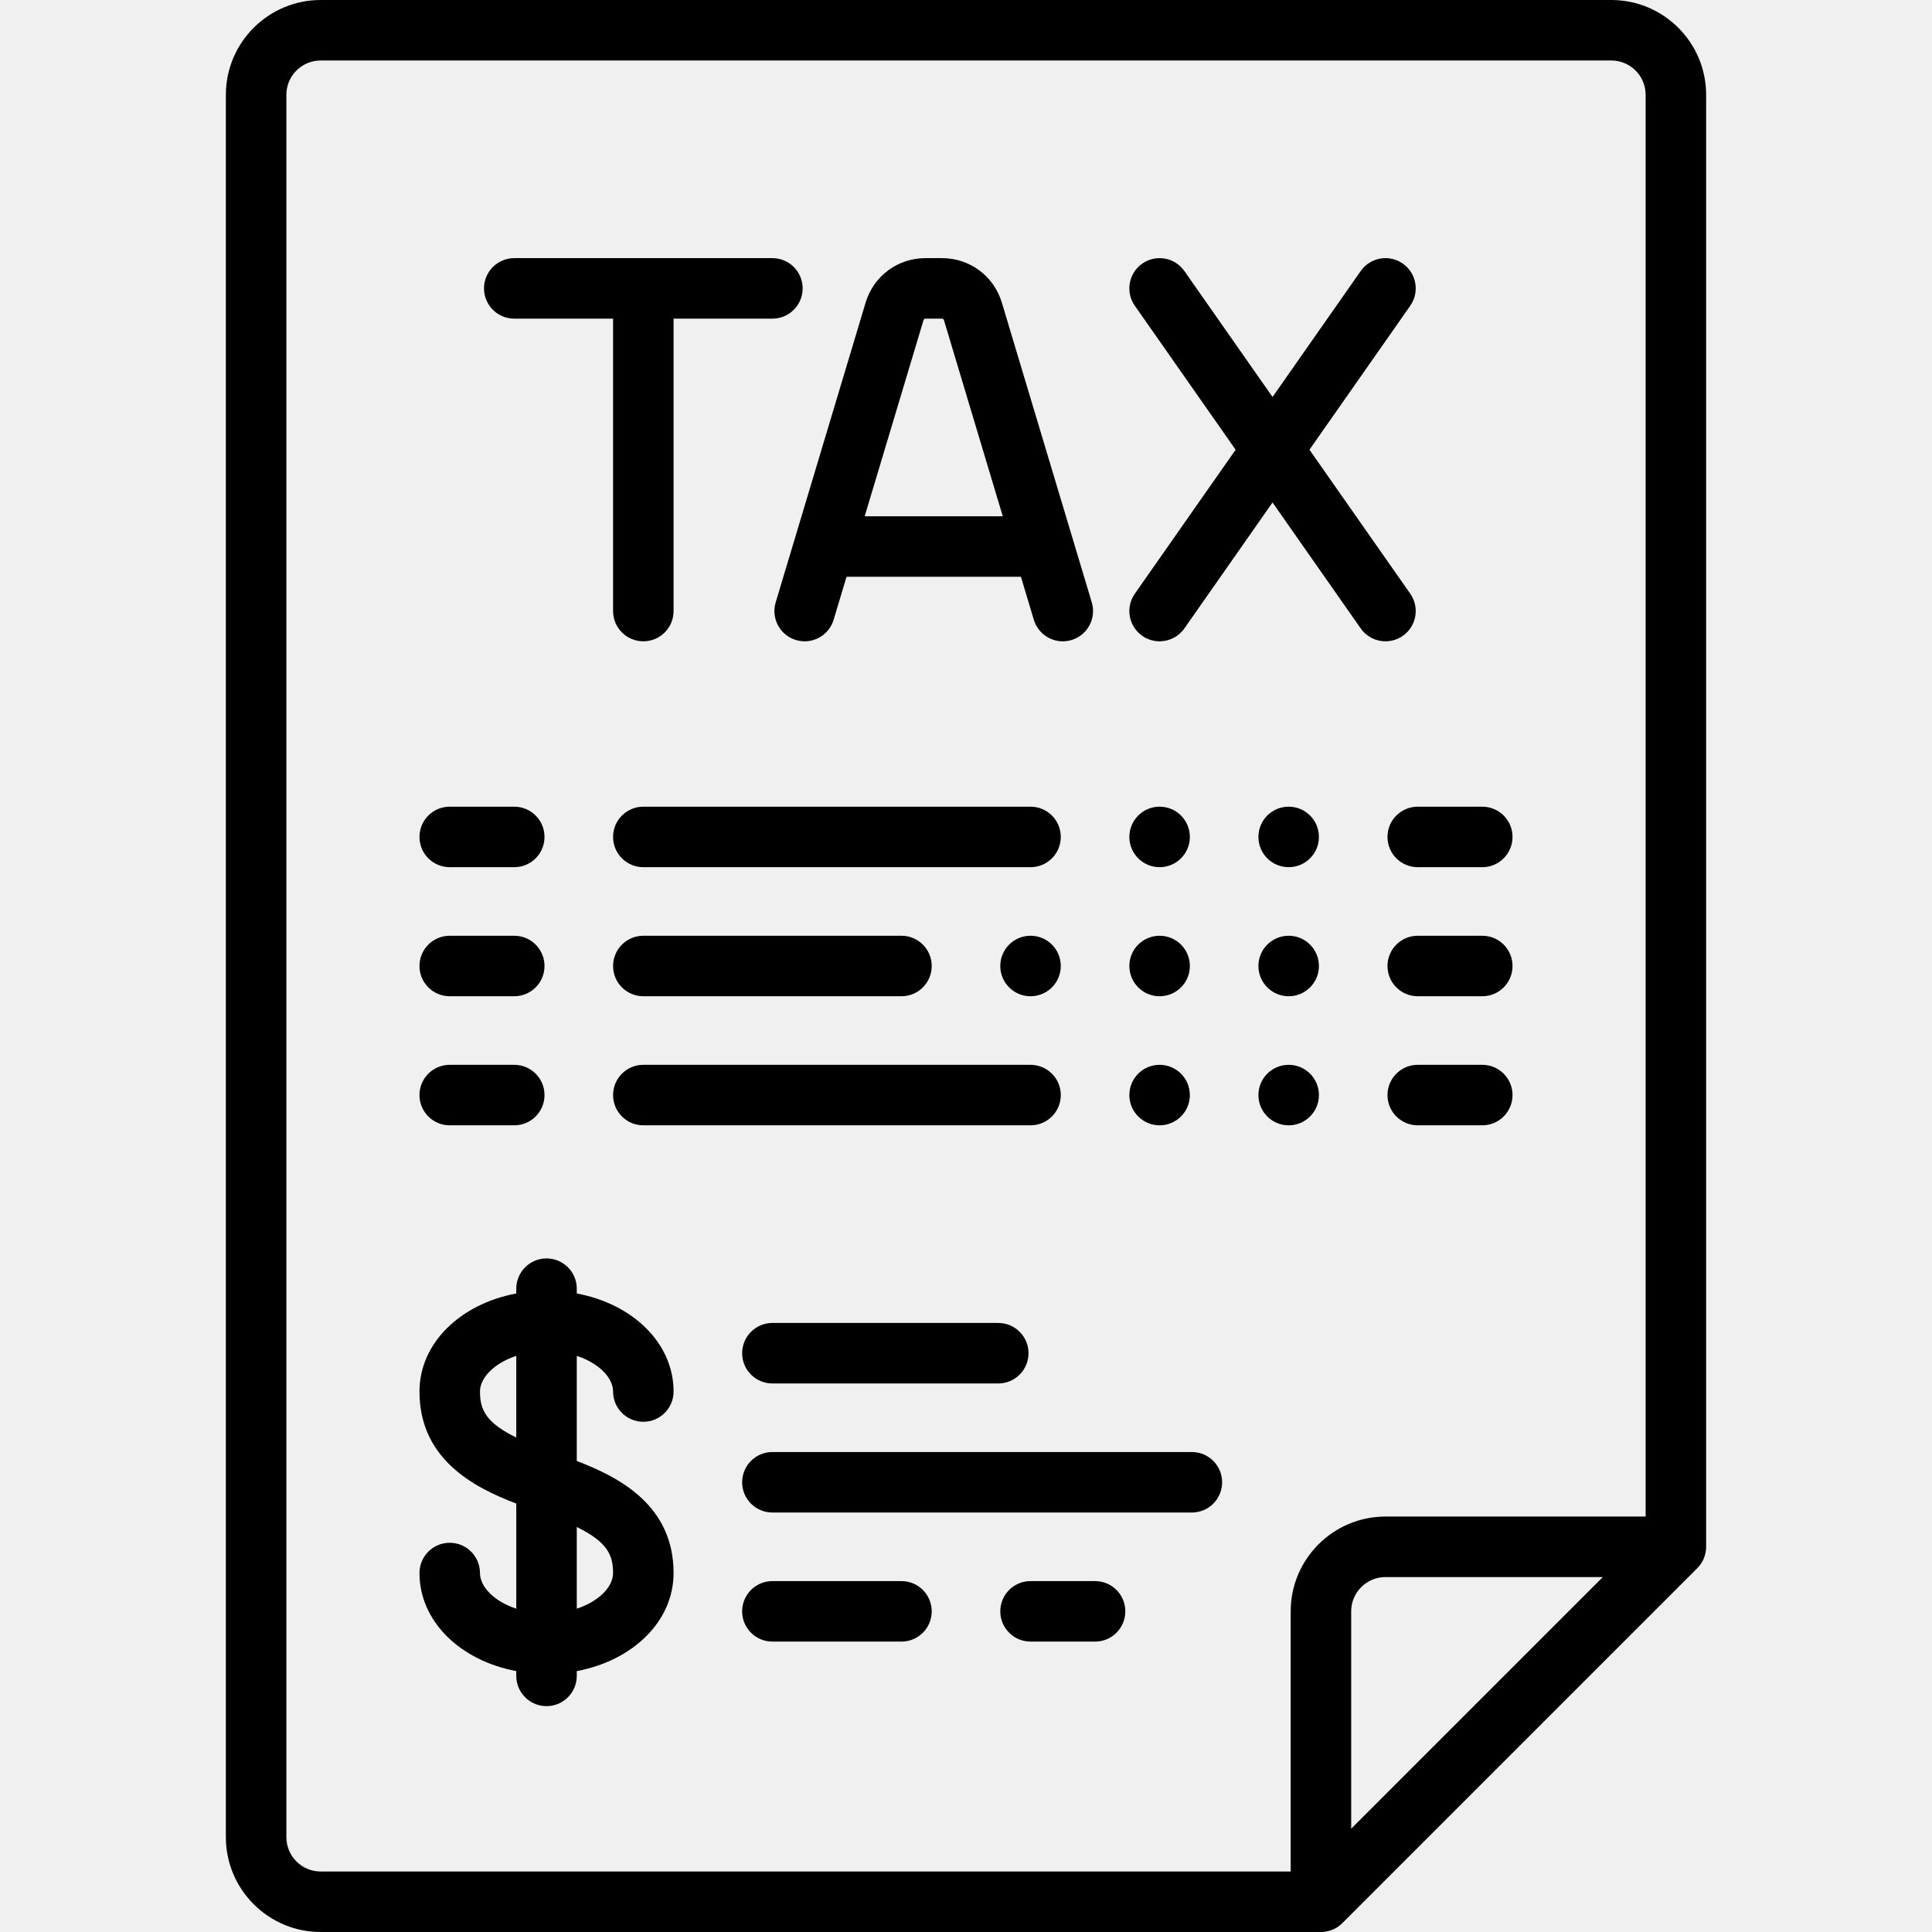
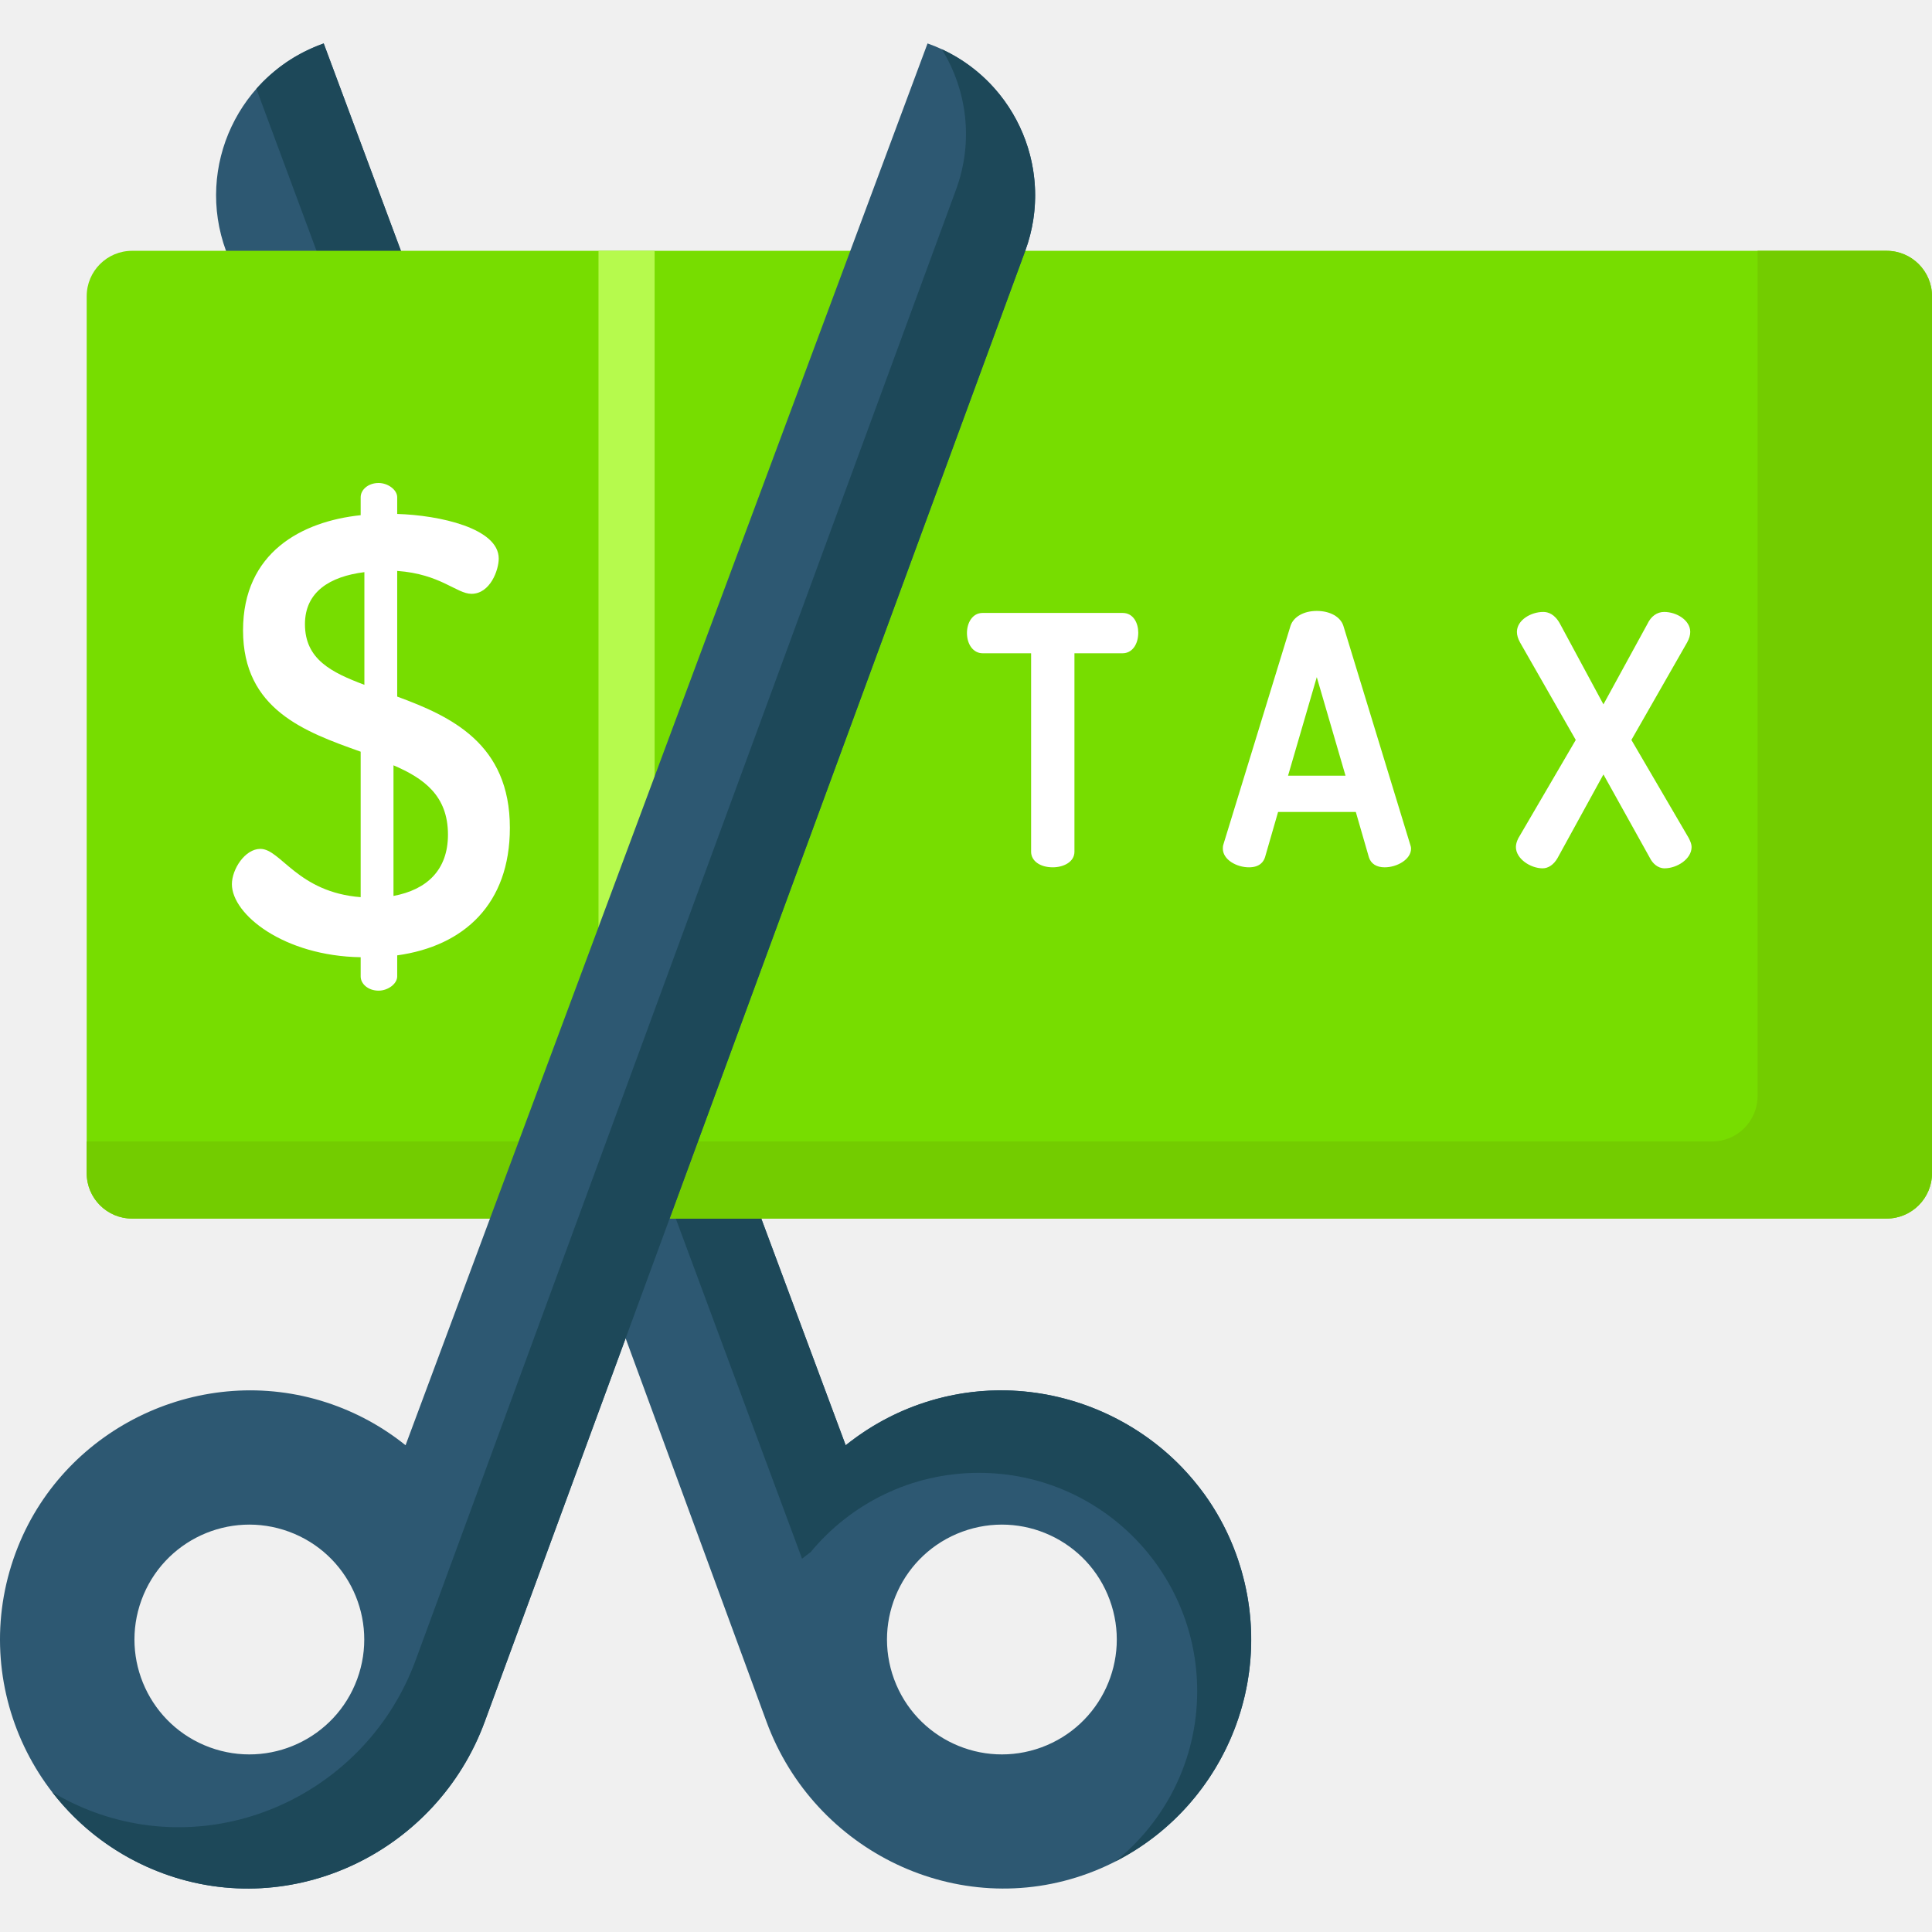
- <svg xmlns="http://www.w3.org/2000/svg" version="1.1" id="Layer_1" x="0px" y="0px" viewBox="0 0 512 512" style="enable-background:new 0 0 512 512;" xml:space="preserve">
+ <svg xmlns="http://www.w3.org/2000/svg" version="1.1" id="Capa_1" x="0px" y="0px" viewBox="0 0 511.999 511.999" style="enable-background:new 0 0 511.999 511.999;" xml:space="preserve">
+   <path style="fill:#2D5872;" d="M85.782,11.511C63.339,19.407,51.689,44.133,59.89,66.467l143.237,389.785  c12.658,34.473,50.863,52.934,85.306,40.194c34.753-12.855,52.263-51.877,38.399-86.539c-12.823-32.059-48.923-48.936-81.754-38.244  c-7.876,2.565-14.902,6.469-20.963,11.342L85.782,11.511L85.782,11.511z M255.018,405.909c15.783-5.795,33.276,2.302,39.071,18.085  c5.795,15.783-2.302,33.276-18.085,39.071c-15.783,5.795-33.276-2.302-39.071-18.085S239.235,411.705,255.018,405.909z" />
+   <path style="fill:#1D4859;" d="M224.115,383.005l-0.001-0.003L85.783,11.511l0,0c-1.057,0.372-2.083,0.793-3.091,1.238l0,0  c-0.563,0.248-1.119,0.506-1.667,0.776c-0.236,0.116-0.471,0.233-0.703,0.354c-0.595,0.307-1.18,0.628-1.756,0.961  c-0.146,0.084-0.295,0.164-0.439,0.25c-0.743,0.441-1.47,0.9-2.179,1.382c-0.012,0.008-0.023,0.016-0.035,0.025  c-0.012,0.008-0.023,0.017-0.035,0.025c-0.673,0.46-1.328,0.939-1.969,1.433c-0.127,0.098-0.251,0.198-0.376,0.297  c-0.563,0.444-1.113,0.9-1.65,1.369c-0.101,0.088-0.203,0.176-0.303,0.265c-1.289,1.149-2.505,2.367-3.636,3.652l0,0l0,0  l144.609,389.537c0.744-0.598,1.503-1.181,2.276-1.749c10.609-12.831,26.648-21.007,44.597-21.007  c31.945,0,57.841,25.896,57.841,57.841c0,18.273-8.482,34.556-21.714,45.156c7.431-3.784,13.891-8.844,19.211-14.804  c0.056-0.063,0.115-0.125,0.171-0.189c0.586-0.661,1.154-1.336,1.711-2.019c0.097-0.119,0.196-0.237,0.293-0.357  c0.525-0.652,1.034-1.315,1.533-1.985c0.118-0.158,0.236-0.316,0.352-0.476c0.475-0.65,0.936-1.308,1.386-1.974  c0.127-0.188,0.253-0.376,0.378-0.566c0.432-0.653,0.852-1.313,1.26-1.979c0.128-0.209,0.253-0.42,0.378-0.631  c0.394-0.66,0.779-1.325,1.149-1.999c0.122-0.223,0.24-0.448,0.36-0.672c0.361-0.673,0.714-1.35,1.051-2.036  c0.111-0.225,0.214-0.453,0.323-0.68c0.332-0.694,0.659-1.391,0.966-2.097c0.091-0.209,0.174-0.422,0.264-0.633  c0.31-0.732,0.616-1.466,0.899-2.209c0.052-0.135,0.097-0.273,0.148-0.409c0.967-2.582,1.775-5.226,2.414-7.918  c0.026-0.109,0.057-0.217,0.083-0.326c0.148-0.637,0.272-1.281,0.401-1.923c0.077-0.384,0.163-0.765,0.233-1.151  c0.105-0.574,0.19-1.153,0.279-1.731c0.071-0.459,0.148-0.917,0.209-1.377c0.073-0.548,0.13-1.099,0.189-1.649  c0.053-0.496,0.109-0.991,0.151-1.488c0.045-0.532,0.077-1.066,0.109-1.6c0.031-0.521,0.062-1.043,0.081-1.566  c0.019-0.52,0.028-1.042,0.034-1.563c0.007-0.54,0.01-1.08,0.003-1.622c-0.006-0.512-0.02-1.024-0.038-1.537  c-0.02-0.555-0.047-1.11-0.081-1.666c-0.031-0.502-0.066-1.005-0.108-1.508c-0.048-0.57-0.107-1.14-0.17-1.71  c-0.055-0.492-0.11-0.984-0.176-1.477c-0.078-0.584-0.17-1.168-0.264-1.752c-0.077-0.479-0.152-0.958-0.241-1.438  c-0.111-0.604-0.24-1.208-0.369-1.811c-0.098-0.459-0.19-0.919-0.298-1.377c-0.15-0.635-0.32-1.267-0.489-1.901  c-0.114-0.427-0.219-0.855-0.342-1.281c-0.203-0.704-0.432-1.406-0.66-2.108c-0.115-0.353-0.217-0.708-0.338-1.061  c-0.362-1.054-0.749-2.104-1.167-3.151c-2.004-5.009-4.576-9.648-7.615-13.869c-0.939-1.304-1.936-2.556-2.961-3.779  c-0.911-1.087-1.846-2.15-2.82-3.171c-0.058-0.061-0.113-0.126-0.171-0.186c-0.713-0.74-1.441-1.463-2.186-2.167  s-1.504-1.39-2.278-2.058c-1.549-1.335-3.156-2.596-4.815-3.779c-2.489-1.775-5.095-3.375-7.796-4.791  c-7.091-3.718-14.841-6.156-22.849-7.146c-0.213-0.026-0.427-0.054-0.64-0.078c-1.949-0.222-3.913-0.363-5.886-0.409  c-3.093-0.073-6.208,0.073-9.324,0.447c-3.116,0.374-6.232,0.978-9.326,1.82c-1.032,0.281-2.061,0.588-3.087,0.922  c-1.969,0.641-3.885,1.366-5.746,2.169c-0.001,0.001-0.003,0.001-0.004,0.002c-0.837,0.361-1.659,0.743-2.474,1.135  c-0.241,0.116-0.479,0.236-0.718,0.354c-0.6,0.298-1.193,0.604-1.781,0.918c-0.233,0.125-0.468,0.249-0.699,0.376  c-2.906,1.6-5.648,3.407-8.231,5.38C224.988,382.333,224.543,382.661,224.115,383.005z" />
+   <path style="fill:#77DD00;" d="M499.967,322.935H35.008c-6.646,0-12.033-5.387-12.033-12.033V78.501  c0-6.646,5.387-12.033,12.033-12.033h464.958c6.646,0,12.033,5.387,12.033,12.033v232.402  C512,317.548,506.613,322.935,499.967,322.935z" />
+   <path style="fill:#73CC00;" d="M499.967,66.467h-34.196v223.997c0,6.646-5.387,12.033-12.033,12.033H22.975v8.405  c0,6.646,5.388,12.033,12.033,12.033h464.958c6.646,0,12.033-5.388,12.033-12.033V78.501C512,71.855,506.613,66.467,499.967,66.467z  " />
+   <path style="fill:#FFFFFF;" d="M95.581,253.674c-20.344-0.328-34.126-11.321-34.126-19.36c0-3.938,3.445-9.352,7.547-9.352  c5.414,0,9.844,11.485,26.579,12.797v-38.555c-14.766-5.25-31.172-11.157-31.172-32.157c0-20.673,15.586-28.876,31.172-30.517  v-4.758c0-1.969,1.969-3.774,4.758-3.774c2.461,0,4.922,1.805,4.922,3.774v4.43c11.157,0.328,26.907,3.774,26.907,11.813  c0,3.117-2.297,9.352-7.219,9.352c-3.937,0-8.203-5.25-19.688-6.07v33.305c14.274,5.25,29.86,12.469,29.86,34.782  c0,20.18-12.141,31.337-29.86,33.798v5.578c0,1.969-2.461,3.773-4.922,3.773c-2.789,0-4.758-1.805-4.758-3.773V253.674z   M96.566,181.485v-29.86c-9.188,1.148-15.75,5.25-15.75,13.781C80.815,174.758,87.87,178.203,96.566,181.485z M104.277,202.813  v34.618c8.86-1.641,14.438-6.891,14.438-16.243C118.715,210.852,112.316,206.259,104.277,202.813z" />
+   <rect x="158.61" y="66.469" style="fill:#B6FA4D;" width="14.87" height="256.47" />
+   <path style="fill:#2D5872;" d="M245.809,11.511L107.477,383.005c-6.061-4.873-13.087-8.777-20.963-11.342  c-32.831-10.692-68.931,6.185-81.754,38.244c-13.864,34.661,3.645,73.683,38.399,86.539c34.442,12.74,72.648-5.721,85.306-40.194  L271.702,66.467C279.903,44.133,268.253,19.407,245.809,11.511L245.809,11.511z M94.659,444.98  c-5.795,15.783-23.288,23.88-39.071,18.085s-23.88-23.288-18.085-39.071s23.288-23.88,39.071-18.085  C92.357,411.705,100.454,429.197,94.659,444.98z" />
+   <path style="fill:#1D4859;" d="M249.588,13.051c6.651,10.758,8.49,24.352,3.785,37.165L110.136,440  c-12.658,34.473-50.863,52.934-85.306,40.194c-3.895-1.441-7.56-3.226-11.002-5.281c7.314,9.473,17.284,17.077,29.33,21.533  c34.442,12.74,72.648-5.721,85.306-40.194L271.702,66.467C279.428,45.425,269.529,22.264,249.588,13.051z" />
  <g>
-     <g>
-       <path d="M427.023,0H84.977C71.126,0,59.858,11.268,59.858,25.119v461.762c0,13.851,11.268,25.119,25.119,25.119h265.086    c2.126,0,4.166-0.844,5.668-2.348l94.063-94.063c1.504-1.503,2.348-3.542,2.348-5.668V25.119C452.142,11.268,440.874,0,427.023,0z     M358.079,484.63v-57.607c0-5.01,4.076-9.086,9.086-9.086h57.607L358.079,484.63z M436.109,401.904h-68.944    c-13.851,0-25.119,11.268-25.119,25.119v68.944H84.977c-5.01,0-9.086-4.076-9.086-9.086V25.119c0-5.01,4.076-9.086,9.086-9.086    h342.046c5.01,0,9.086,4.076,9.086,9.086V401.904z" />
-     </g>
-   </g>
-   <g>
-     <g>
-       <path d="M204.693,68.409h-68.409c-4.427,0-8.017,3.589-8.017,8.017s3.589,8.017,8.017,8.017h26.188v77.495    c0,4.427,3.589,8.017,8.017,8.017s8.017-3.589,8.017-8.017V84.443h26.188c4.427,0,8.017-3.589,8.017-8.017    S209.12,68.409,204.693,68.409z" />
-     </g>
-   </g>
-   <g>
-     <g>
-       <path d="M289.332,159.634l-23.826-79.418c-2.119-7.062-8.496-11.807-15.869-11.807h-4.378c-7.373,0-13.75,4.745-15.869,11.807    l-23.826,79.418c-1.272,4.241,1.134,8.71,5.375,9.982c4.241,1.275,8.71-1.134,9.982-5.374l3.416-11.39h46.219l3.417,11.389    c1.042,3.473,4.227,5.715,7.676,5.715c0.762,0,1.538-0.11,2.307-0.34C288.198,168.344,290.605,163.875,289.332,159.634z     M229.149,136.818l15.598-51.995c0.067-0.224,0.278-0.381,0.512-0.381h4.378c0.234,0,0.445,0.156,0.512,0.381l15.598,51.995    H229.149z" />
-     </g>
-   </g>
-   <g>
-     <g>
-       <path d="M373.732,157.34l-26.712-38.158l26.712-38.158c2.539-3.627,1.657-8.626-1.97-11.165c-3.627-2.539-8.626-1.658-11.165,1.97    l-23.362,33.374l-23.362-33.374c-2.539-3.628-7.539-4.51-11.165-1.97c-3.628,2.539-4.51,7.538-1.97,11.165l26.712,38.158    L300.74,157.34c-2.539,3.627-1.657,8.626,1.97,11.165c1.399,0.98,3.003,1.449,4.59,1.449c2.527,0,5.015-1.192,6.574-3.42    l23.362-33.374l23.362,33.374c1.56,2.228,4.047,3.42,6.574,3.42c1.587,0,3.192-0.47,4.59-1.449    C375.389,165.966,376.272,160.967,373.732,157.34z" />
-     </g>
-   </g>
-   <g>
-     <g>
-       <path d="M136.284,213.779h-17.102c-4.427,0-8.017,3.589-8.017,8.017s3.589,8.017,8.017,8.017h17.102    c4.427,0,8.017-3.589,8.017-8.017S140.711,213.779,136.284,213.779z" />
-     </g>
-   </g>
-   <g>
-     <g>
-       <path d="M136.284,247.983h-17.102c-4.427,0-8.017,3.589-8.017,8.017s3.589,8.017,8.017,8.017h17.102    c4.427,0,8.017-3.589,8.017-8.017S140.711,247.983,136.284,247.983z" />
-     </g>
-   </g>
-   <g>
-     <g>
-       <path d="M136.284,282.188h-17.102c-4.427,0-8.017,3.589-8.017,8.017s3.589,8.017,8.017,8.017h17.102    c4.427,0,8.017-3.589,8.017-8.017S140.711,282.188,136.284,282.188z" />
-     </g>
-   </g>
-   <g>
-     <g>
-       <path d="M392.818,213.779h-17.102c-4.427,0-8.017,3.589-8.017,8.017s3.589,8.017,8.017,8.017h17.102    c4.427,0,8.017-3.589,8.017-8.017S397.246,213.779,392.818,213.779z" />
-     </g>
-   </g>
-   <g>
-     <g>
-       <path d="M392.818,247.983h-17.102c-4.427,0-8.017,3.589-8.017,8.017s3.589,8.017,8.017,8.017h17.102    c4.427,0,8.017-3.589,8.017-8.017S397.246,247.983,392.818,247.983z" />
-     </g>
-   </g>
-   <g>
-     <g>
-       <path d="M392.818,282.188h-17.102c-4.427,0-8.017,3.589-8.017,8.017s3.589,8.017,8.017,8.017h17.102    c4.427,0,8.017-3.589,8.017-8.017S397.246,282.188,392.818,282.188z" />
-     </g>
-   </g>
-   <g>
-     <g>
-       <path d="M273.102,213.779H170.489c-4.427,0-8.017,3.589-8.017,8.017s3.589,8.017,8.017,8.017h102.614    c4.427,0,8.017-3.589,8.017-8.017S277.53,213.779,273.102,213.779z" />
-     </g>
-   </g>
-   <g>
-     <g>
-       <path d="M238.898,247.983h-68.409c-4.427,0-8.017,3.589-8.017,8.017s3.589,8.017,8.017,8.017h68.409    c4.427,0,8.017-3.589,8.017-8.017S243.325,247.983,238.898,247.983z" />
-     </g>
-   </g>
-   <g>
-     <g>
-       <path d="M273.102,282.188H170.489c-4.427,0-8.017,3.589-8.017,8.017s3.589,8.017,8.017,8.017h102.614    c4.427,0,8.017-3.589,8.017-8.017S277.53,282.188,273.102,282.188z" />
-     </g>
-   </g>
-   <g>
-     <g>
-       <path d="M152.852,387.18v-27.859c5.907,1.936,9.62,5.833,9.62,9.447c0,4.427,3.589,8.017,8.017,8.017s8.017-3.589,8.017-8.017    c0-12.784-10.768-23.198-25.653-25.984v-1.273c0-4.427-3.589-8.017-8.017-8.017s-8.017,3.589-8.017,8.017v1.273    c-14.885,2.786-25.653,13.2-25.653,25.984c0,17.862,14.265,25.369,25.653,29.69v27.859c-5.907-1.936-9.62-5.834-9.62-9.447    c0-4.427-3.589-8.017-8.017-8.017s-8.017,3.589-8.017,8.017c0,12.784,10.768,23.198,25.653,25.984v1.273    c0,4.427,3.589,8.017,8.017,8.017s8.017-3.589,8.017-8.017v-1.273c14.885-2.786,25.653-13.2,25.653-25.984    C178.505,399.007,164.24,391.5,152.852,387.18z M136.818,380.966c-7.992-3.916-9.62-7.337-9.62-12.198    c0-3.614,3.713-7.511,9.62-9.447V380.966z M152.852,426.315V404.67c7.992,3.916,9.62,7.337,9.62,12.198    C162.472,420.482,158.758,424.38,152.852,426.315z" />
-     </g>
-   </g>
-   <g>
-     <g>
-       <path d="M264.551,350.597h-59.858c-4.427,0-8.017,3.589-8.017,8.017s3.589,8.017,8.017,8.017h59.858    c4.427,0,8.017-3.589,8.017-8.017S268.979,350.597,264.551,350.597z" />
-     </g>
-   </g>
-   <g>
-     <g>
-       <path d="M238.898,419.006h-34.205c-4.427,0-8.017,3.589-8.017,8.017c0,4.427,3.589,8.017,8.017,8.017h34.205    c4.427,0,8.017-3.589,8.017-8.017C246.914,422.596,243.325,419.006,238.898,419.006z" />
-     </g>
-   </g>
-   <g>
-     <g>
-       <path d="M290.205,419.006h-17.102c-4.427,0-8.017,3.589-8.017,8.017c0,4.427,3.589,8.017,8.017,8.017h17.102    c4.427,0,8.017-3.589,8.017-8.017C298.221,422.596,294.632,419.006,290.205,419.006z" />
-     </g>
-   </g>
-   <g>
-     <g>
-       <path d="M315.858,384.802H204.693c-4.427,0-8.017,3.589-8.017,8.017c0,4.427,3.589,8.017,8.017,8.017h111.165    c4.427,0,8.017-3.589,8.017-8.017C323.875,388.391,320.285,384.802,315.858,384.802z" />
-     </g>
-   </g>
-   <g>
-     <g>
-       <circle cx="273.102" cy="256" r="8.017" />
-     </g>
-   </g>
-   <g>
-     <g>
-       <circle cx="307.307" cy="256" r="8.017" />
-     </g>
-   </g>
-   <g>
-     <g>
-       <circle cx="341.511" cy="256" r="8.017" />
-     </g>
-   </g>
-   <g>
-     <g>
-       <circle cx="307.307" cy="221.795" r="8.017" />
-     </g>
-   </g>
-   <g>
-     <g>
-       <circle cx="341.511" cy="221.795" r="8.017" />
-     </g>
-   </g>
-   <g>
-     <g>
-       <circle cx="307.307" cy="290.205" r="8.017" />
-     </g>
-   </g>
-   <g>
-     <g>
-       <circle cx="341.511" cy="290.205" r="8.017" />
-     </g>
+     <path style="fill:#FFFFFF;" d="M297.518,162.438h-37.133c-2.712,0-4.131,2.664-4.131,5.295c0,3.12,1.737,5.385,4.131,5.385h12.869   v52.597c0,2.433,2.361,4.132,5.742,4.132c2.854,0,5.743-1.419,5.743-4.132v-52.597h12.779c2.433,0,4.132-2.251,4.132-5.475   C301.649,165.137,300.356,162.438,297.518,162.438z" />
+     <path style="fill:#FFFFFF;" d="M355.994,165.807c-0.791-2.372-3.552-3.905-7.033-3.905c-3.427,0-6.153,1.533-6.951,3.928   l-17.798,57.958c-0.142,0.423-0.142,0.811-0.142,1.122c0,2.91,3.64,4.938,6.906,4.938c2.835,0,3.884-1.452,4.271-2.691   l3.459-11.982h20.597l3.466,12.004c0.539,1.722,2.022,2.67,4.176,2.67c3.302,0,6.995-2.111,6.995-4.938   c0-0.43-0.127-0.813-0.222-1.097L355.994,165.807z M341.346,205.566l7.615-26.117l7.615,26.117H341.346z" />
+     <path style="fill:#FFFFFF;" d="M447.526,222.078l-15.188-25.986l14.752-25.814c0.558-1.006,0.841-1.952,0.841-2.813   c0-3.12-3.639-5.295-6.905-5.295c-1.903,0-3.495,1.157-4.457,3.205l-11.644,21.29l-11.47-21.278   c-1.407-2.659-3.204-3.217-4.463-3.217c-3.309,0-6.995,2.175-6.995,5.295c0,0.86,0.283,1.807,0.848,2.823l14.746,25.804   l-15.219,26.044c-0.432,0.865-0.643,1.626-0.643,2.326c0,3.132,3.876,5.653,7.085,5.653c1.501,0,2.925-0.964,3.918-2.666   l12.193-22.215l12.343,22.181c0.653,1.306,2.006,2.7,3.847,2.7c3.317,0,7.174-2.47,7.174-5.653   C448.29,223.746,447.997,223.015,447.526,222.078z" />
  </g>
  <g>
</g>
  <g>
</g>
  <g>
</g>
  <g>
</g>
  <g>
</g>
  <g>
</g>
  <g>
</g>
  <g>
</g>
  <g>
</g>
  <g>
</g>
  <g>
</g>
  <g>
</g>
  <g>
</g>
  <g>
</g>
  <g>
</g>
</svg>
